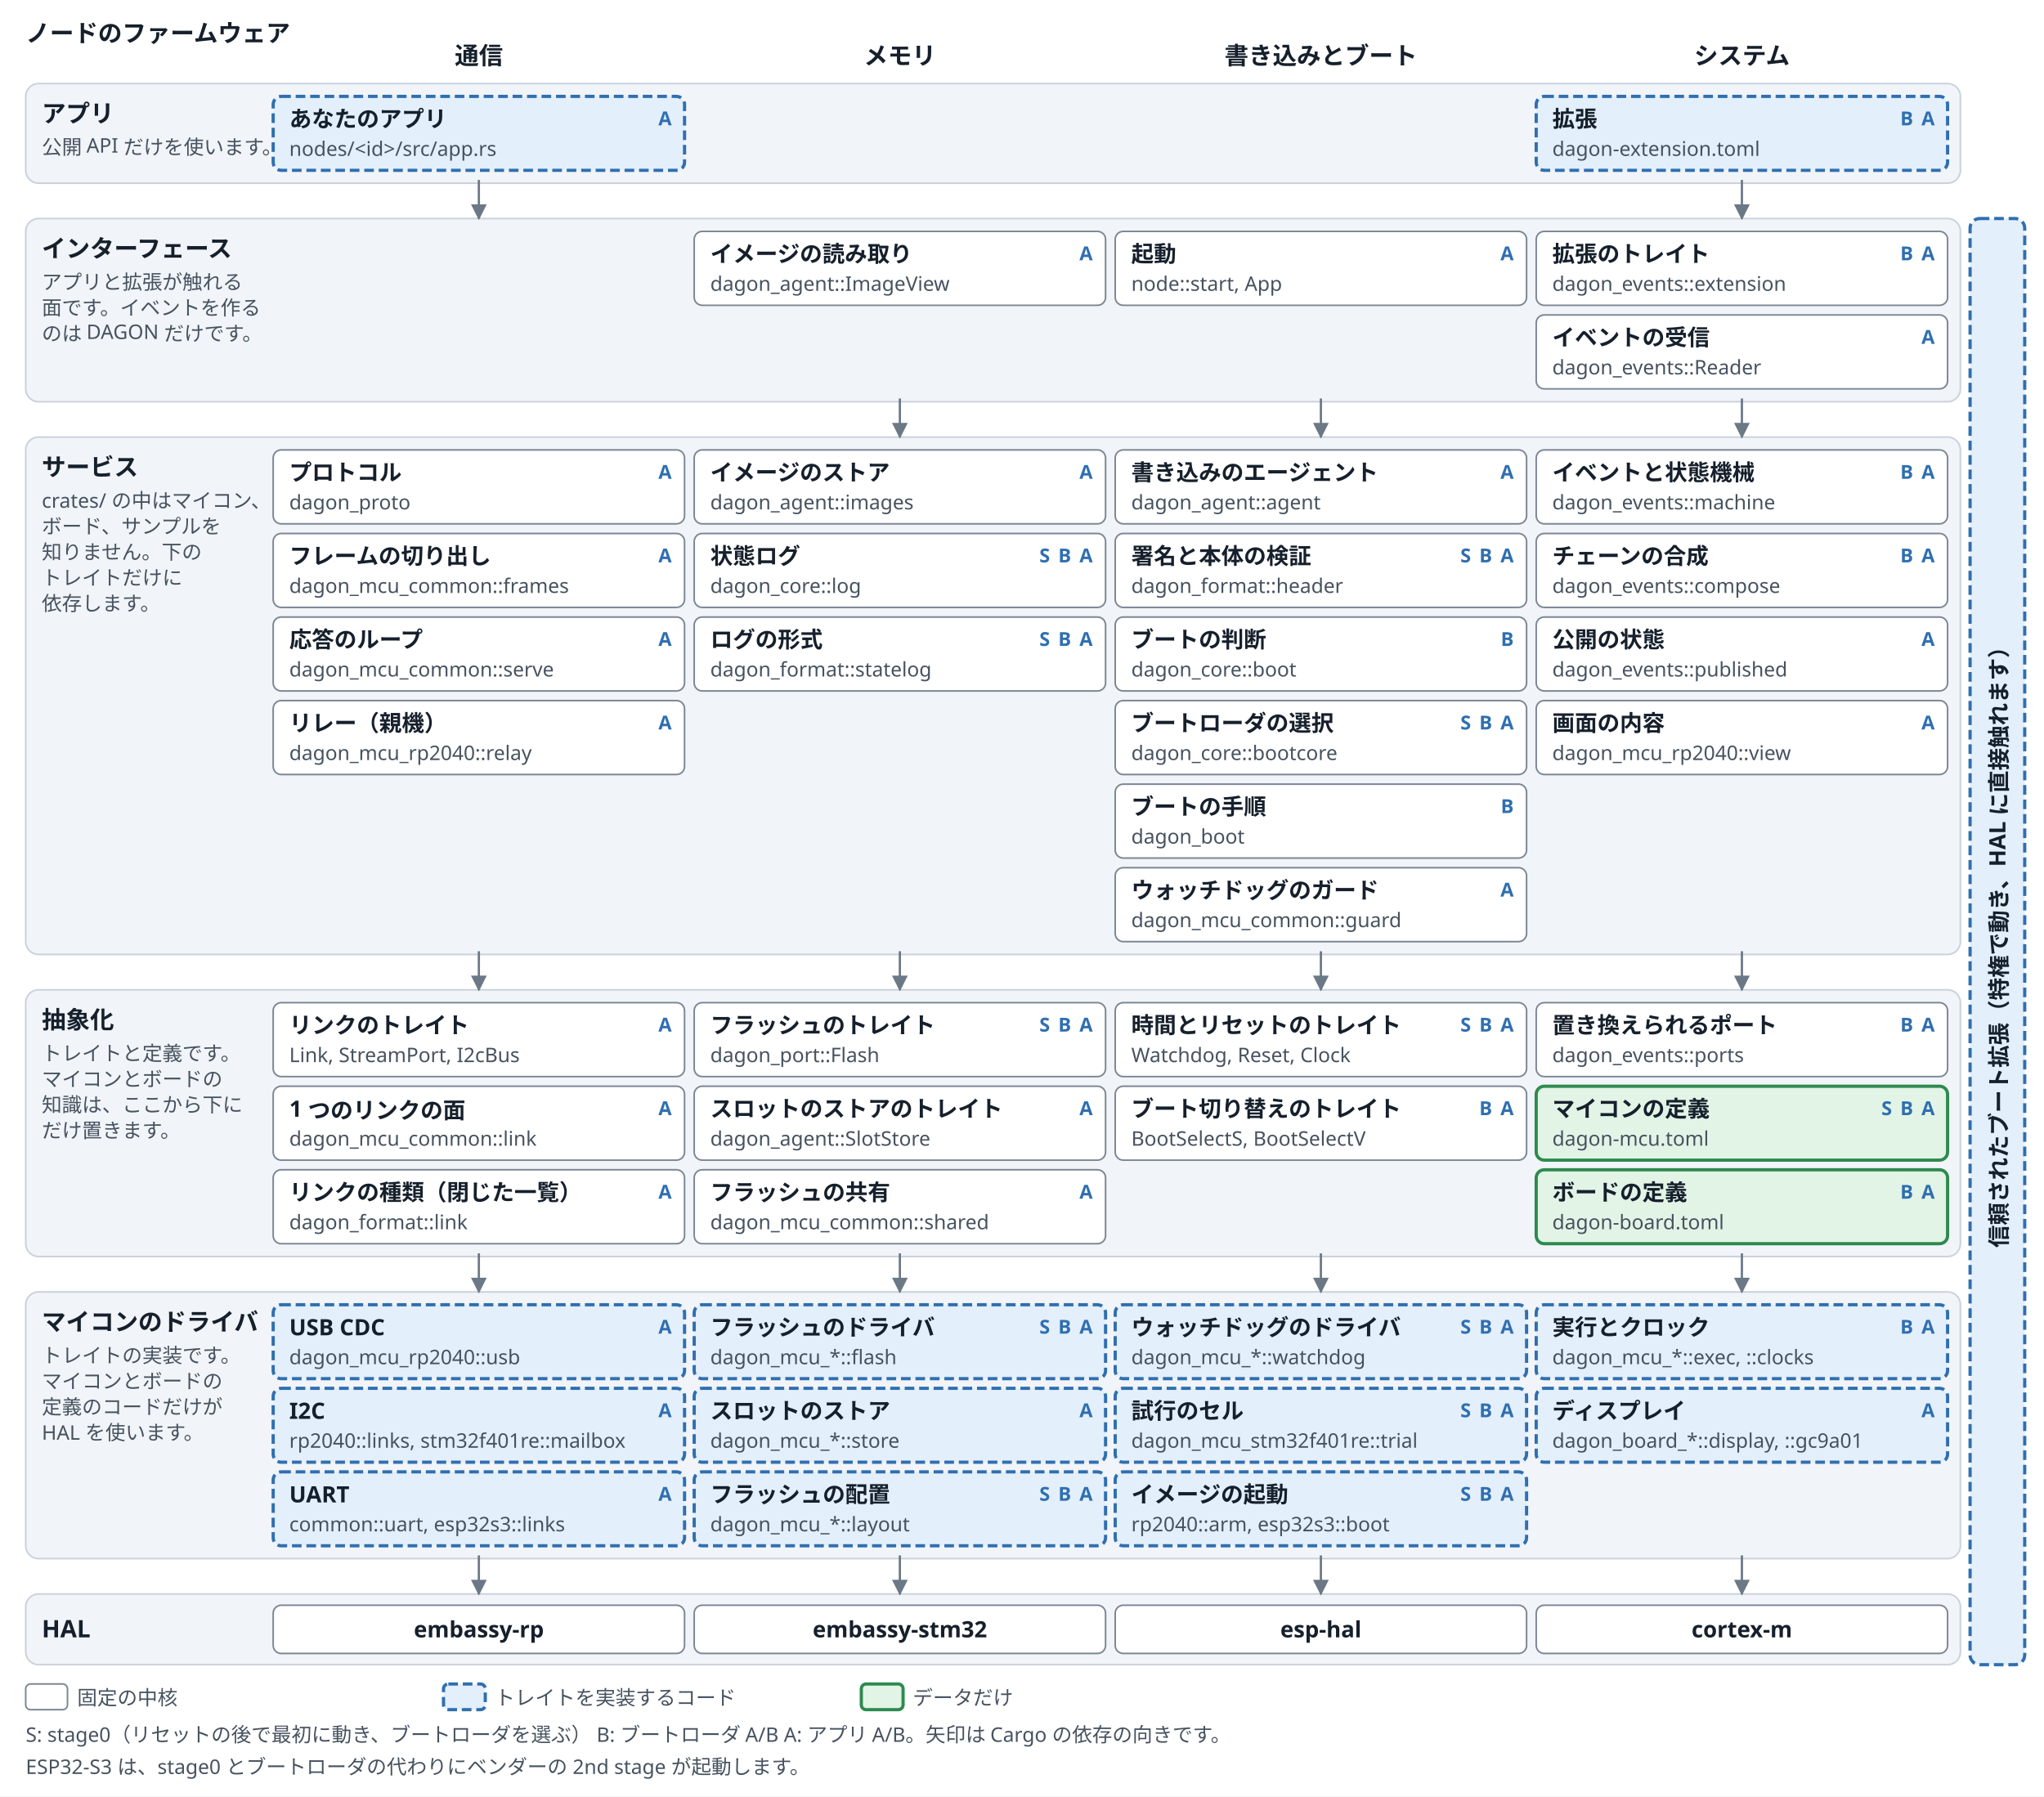
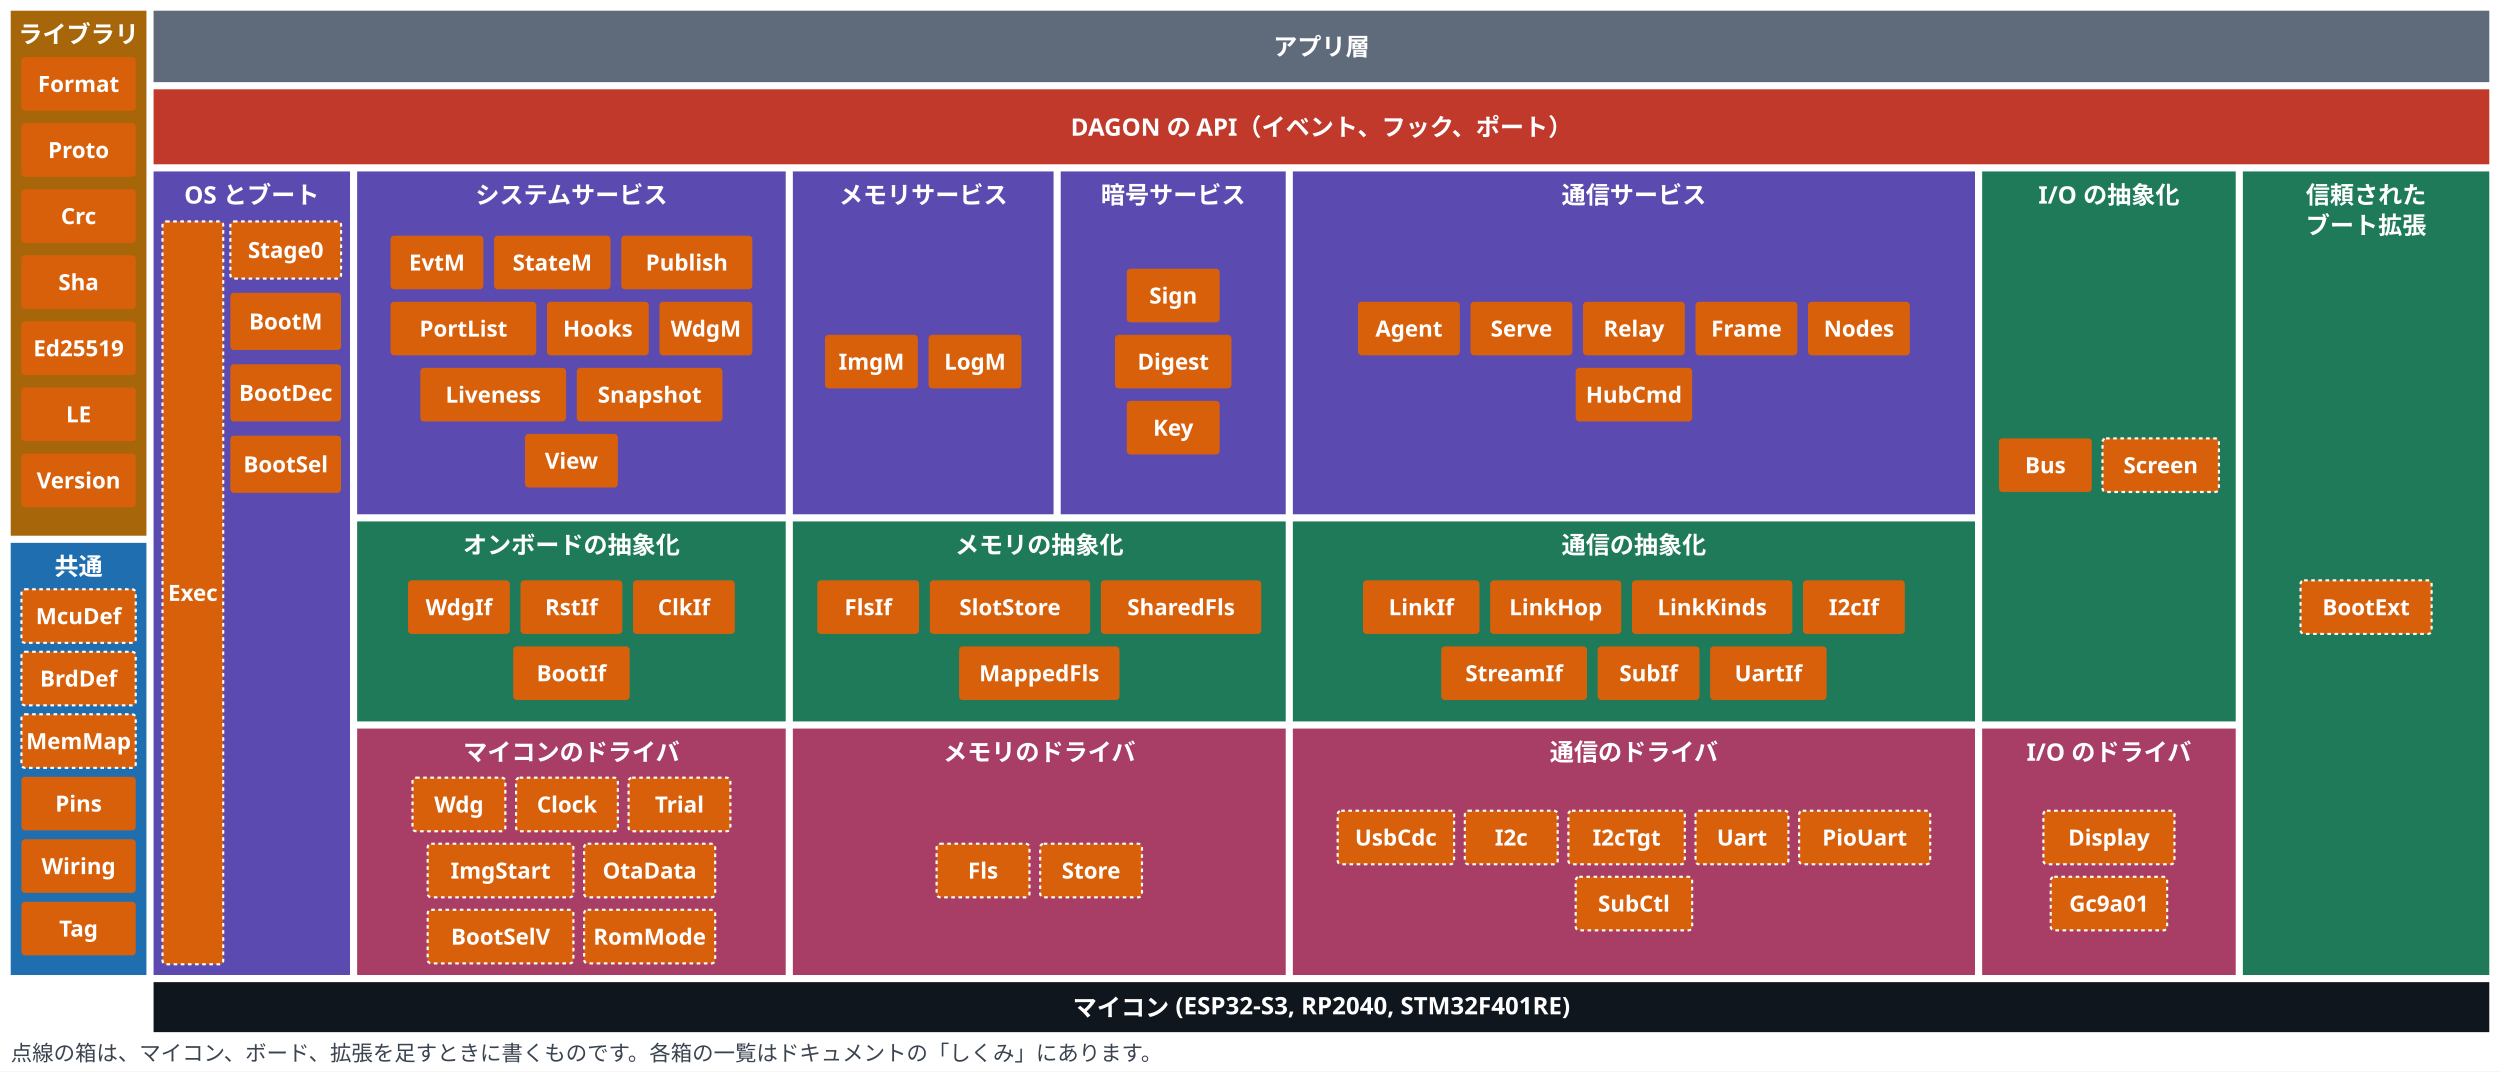
- <svg xmlns="http://www.w3.org/2000/svg" viewBox="0 0 1272 1118" role="img" aria-label="ノードのファームウェア" style="max-width:100%;height:auto">
-   <style>
- .dg-bg{fill:#fff}.dg-band{fill:#f1f4f8;stroke:#c9d1dc}
- .dg-core{fill:#fff;stroke:#7b8794}.dg-trait{fill:#e3effb;stroke:#2f6fb0;stroke-width:2;stroke-dasharray:6 3}.dg-data{fill:#e2f4e6;stroke:#2d8a4e;stroke-width:2}
- .dg-t{fill:#16202c;font:600 14px system-ui,'Segoe UI','Noto Sans JP',sans-serif}
- .dg-s{fill:#46525f;font:12.5px system-ui,'Segoe UI','Noto Sans JP',sans-serif}
- .dg-h{fill:#16202c;font:700 15px system-ui,'Segoe UI','Noto Sans JP',sans-serif}
- .dg-a{stroke:#6b7886;stroke-width:1.4;fill:none;marker-end:url(#dg-arrow)}.dg-d{stroke-dasharray:4 3}.dg-m{fill:#6b7886}
- .dg-g{fill:#2f6fb0;font:700 12px system-ui,'Segoe UI','Noto Sans JP',sans-serif;letter-spacing:1px}
- @media (prefers-color-scheme:dark){.dg-bg{fill:#0f151c}.dg-band{fill:#1a232e;stroke:#37455a}
- .dg-core{fill:#0f151c;stroke:#6d7c8f}.dg-trait{fill:#14283d;stroke:#6db1f2}.dg-data{fill:#12301d;stroke:#5cc985}
- .dg-t,.dg-h{fill:#eef2f7}.dg-s{fill:#b4bfcb}.dg-a{stroke:#8d9bab}.dg-m{fill:#8d9bab}.dg-g{fill:#6db1f2}}
- </style>
-   <defs>
-     <marker id="dg-arrow" viewBox="0 0 10 10" refX="9" refY="5" markerWidth="7" markerHeight="7" orient="auto-start-reverse">
-       <path d="M0 0L10 5L0 10z" class="dg-m" />
-     </marker>
-   </defs>
-   <rect width="1272" height="1118" class="dg-bg" />
-   <text x="16" y="26" class="dg-h" text-anchor="start">ノードのファームウェア</text>
-   <text x="298.0" y="40" class="dg-h" text-anchor="middle">通信</text>
-   <text x="560.0" y="40" class="dg-h" text-anchor="middle">メモリ</text>
-   <text x="822.0" y="40" class="dg-h" text-anchor="middle">書き込みとブート</text>
-   <text x="1084.0" y="40" class="dg-h" text-anchor="middle">システム</text>
-   <rect x="16" y="52" width="1204" height="62" rx="8" class="dg-band" />
-   <text x="26" y="76" class="dg-h" text-anchor="start">アプリ</text>
-   <text x="26" y="96" class="dg-s" text-anchor="start">公開 API だけを使います。</text>
-   <rect x="170" y="60" width="256" height="46" rx="5" class="dg-trait" />
-   <text x="180" y="79" class="dg-t" text-anchor="start">あなたのアプリ</text>
-   <text x="180" y="97" class="dg-s" text-anchor="start">nodes/&lt;id&gt;/src/app.rs</text>
-   <text x="418" y="78" class="dg-g" text-anchor="end">A</text>
-   <rect x="956" y="60" width="256" height="46" rx="5" class="dg-trait" />
-   <text x="966" y="79" class="dg-t" text-anchor="start">拡張</text>
-   <text x="966" y="97" class="dg-s" text-anchor="start">dagon-extension.toml</text>
-   <text x="1204" y="78" class="dg-g" text-anchor="end">B A</text>
-   <rect x="16" y="136" width="1204" height="114" rx="8" class="dg-band" />
-   <text x="26" y="160" class="dg-h" text-anchor="start">インターフェース</text>
-   <text x="26" y="180" class="dg-s" text-anchor="start">アプリと拡張が触れる</text>
-   <text x="26" y="196" class="dg-s" text-anchor="start">面です。イベントを作る</text>
-   <text x="26" y="212" class="dg-s" text-anchor="start">のは DAGON だけです。</text>
-   <rect x="432" y="144" width="256" height="46" rx="5" class="dg-core" />
-   <text x="442" y="163" class="dg-t" text-anchor="start">イメージの読み取り</text>
-   <text x="442" y="181" class="dg-s" text-anchor="start">dagon_agent::ImageView</text>
-   <text x="680" y="162" class="dg-g" text-anchor="end">A</text>
-   <rect x="694" y="144" width="256" height="46" rx="5" class="dg-core" />
-   <text x="704" y="163" class="dg-t" text-anchor="start">起動</text>
-   <text x="704" y="181" class="dg-s" text-anchor="start">node::start, App</text>
-   <text x="942" y="162" class="dg-g" text-anchor="end">A</text>
-   <rect x="956" y="144" width="256" height="46" rx="5" class="dg-core" />
-   <text x="966" y="163" class="dg-t" text-anchor="start">拡張のトレイト</text>
-   <text x="966" y="181" class="dg-s" text-anchor="start">dagon_events::extension</text>
-   <text x="1204" y="162" class="dg-g" text-anchor="end">B A</text>
-   <rect x="956" y="196" width="256" height="46" rx="5" class="dg-core" />
-   <text x="966" y="215" class="dg-t" text-anchor="start">イベントの受信</text>
-   <text x="966" y="233" class="dg-s" text-anchor="start">dagon_events::Reader</text>
-   <text x="1204" y="214" class="dg-g" text-anchor="end">A</text>
-   <rect x="16" y="272" width="1204" height="322" rx="8" class="dg-band" />
-   <text x="26" y="296" class="dg-h" text-anchor="start">サービス</text>
-   <text x="26" y="316" class="dg-s" text-anchor="start">crates/ の中はマイコン、</text>
-   <text x="26" y="332" class="dg-s" text-anchor="start">ボード、サンプルを</text>
-   <text x="26" y="348" class="dg-s" text-anchor="start">知りません。下の</text>
-   <text x="26" y="364" class="dg-s" text-anchor="start">トレイトだけに</text>
-   <text x="26" y="380" class="dg-s" text-anchor="start">依存します。</text>
-   <rect x="170" y="280" width="256" height="46" rx="5" class="dg-core" />
-   <text x="180" y="299" class="dg-t" text-anchor="start">プロトコル</text>
-   <text x="180" y="317" class="dg-s" text-anchor="start">dagon_proto</text>
-   <text x="418" y="298" class="dg-g" text-anchor="end">A</text>
-   <rect x="170" y="332" width="256" height="46" rx="5" class="dg-core" />
-   <text x="180" y="351" class="dg-t" text-anchor="start">フレームの切り出し</text>
-   <text x="180" y="369" class="dg-s" text-anchor="start">dagon_mcu_common::frames</text>
-   <text x="418" y="350" class="dg-g" text-anchor="end">A</text>
-   <rect x="170" y="384" width="256" height="46" rx="5" class="dg-core" />
-   <text x="180" y="403" class="dg-t" text-anchor="start">応答のループ</text>
-   <text x="180" y="421" class="dg-s" text-anchor="start">dagon_mcu_common::serve</text>
-   <text x="418" y="402" class="dg-g" text-anchor="end">A</text>
-   <rect x="170" y="436" width="256" height="46" rx="5" class="dg-core" />
-   <text x="180" y="455" class="dg-t" text-anchor="start">リレー（親機）</text>
-   <text x="180" y="473" class="dg-s" text-anchor="start">dagon_mcu_rp2040::relay</text>
-   <text x="418" y="454" class="dg-g" text-anchor="end">A</text>
-   <rect x="432" y="280" width="256" height="46" rx="5" class="dg-core" />
-   <text x="442" y="299" class="dg-t" text-anchor="start">イメージのストア</text>
-   <text x="442" y="317" class="dg-s" text-anchor="start">dagon_agent::images</text>
-   <text x="680" y="298" class="dg-g" text-anchor="end">A</text>
-   <rect x="432" y="332" width="256" height="46" rx="5" class="dg-core" />
-   <text x="442" y="351" class="dg-t" text-anchor="start">状態ログ</text>
-   <text x="442" y="369" class="dg-s" text-anchor="start">dagon_core::log</text>
-   <text x="680" y="350" class="dg-g" text-anchor="end">S B A</text>
-   <rect x="432" y="384" width="256" height="46" rx="5" class="dg-core" />
-   <text x="442" y="403" class="dg-t" text-anchor="start">ログの形式</text>
-   <text x="442" y="421" class="dg-s" text-anchor="start">dagon_format::statelog</text>
-   <text x="680" y="402" class="dg-g" text-anchor="end">S B A</text>
-   <rect x="694" y="280" width="256" height="46" rx="5" class="dg-core" />
-   <text x="704" y="299" class="dg-t" text-anchor="start">書き込みのエージェント</text>
-   <text x="704" y="317" class="dg-s" text-anchor="start">dagon_agent::agent</text>
-   <text x="942" y="298" class="dg-g" text-anchor="end">A</text>
-   <rect x="694" y="332" width="256" height="46" rx="5" class="dg-core" />
-   <text x="704" y="351" class="dg-t" text-anchor="start">署名と本体の検証</text>
-   <text x="704" y="369" class="dg-s" text-anchor="start">dagon_format::header</text>
-   <text x="942" y="350" class="dg-g" text-anchor="end">S B A</text>
-   <rect x="694" y="384" width="256" height="46" rx="5" class="dg-core" />
-   <text x="704" y="403" class="dg-t" text-anchor="start">ブートの判断</text>
-   <text x="704" y="421" class="dg-s" text-anchor="start">dagon_core::boot</text>
-   <text x="942" y="402" class="dg-g" text-anchor="end">B</text>
-   <rect x="694" y="436" width="256" height="46" rx="5" class="dg-core" />
-   <text x="704" y="455" class="dg-t" text-anchor="start">ブートローダの選択</text>
-   <text x="704" y="473" class="dg-s" text-anchor="start">dagon_core::bootcore</text>
-   <text x="942" y="454" class="dg-g" text-anchor="end">S B A</text>
-   <rect x="694" y="488" width="256" height="46" rx="5" class="dg-core" />
-   <text x="704" y="507" class="dg-t" text-anchor="start">ブートの手順</text>
-   <text x="704" y="525" class="dg-s" text-anchor="start">dagon_boot</text>
-   <text x="942" y="506" class="dg-g" text-anchor="end">B</text>
-   <rect x="694" y="540" width="256" height="46" rx="5" class="dg-core" />
-   <text x="704" y="559" class="dg-t" text-anchor="start">ウォッチドッグのガード</text>
-   <text x="704" y="577" class="dg-s" text-anchor="start">dagon_mcu_common::guard</text>
-   <text x="942" y="558" class="dg-g" text-anchor="end">A</text>
-   <rect x="956" y="280" width="256" height="46" rx="5" class="dg-core" />
-   <text x="966" y="299" class="dg-t" text-anchor="start">イベントと状態機械</text>
-   <text x="966" y="317" class="dg-s" text-anchor="start">dagon_events::machine</text>
-   <text x="1204" y="298" class="dg-g" text-anchor="end">B A</text>
-   <rect x="956" y="332" width="256" height="46" rx="5" class="dg-core" />
-   <text x="966" y="351" class="dg-t" text-anchor="start">チェーンの合成</text>
-   <text x="966" y="369" class="dg-s" text-anchor="start">dagon_events::compose</text>
-   <text x="1204" y="350" class="dg-g" text-anchor="end">B A</text>
-   <rect x="956" y="384" width="256" height="46" rx="5" class="dg-core" />
-   <text x="966" y="403" class="dg-t" text-anchor="start">公開の状態</text>
-   <text x="966" y="421" class="dg-s" text-anchor="start">dagon_events::published</text>
-   <text x="1204" y="402" class="dg-g" text-anchor="end">A</text>
-   <rect x="956" y="436" width="256" height="46" rx="5" class="dg-core" />
-   <text x="966" y="455" class="dg-t" text-anchor="start">画面の内容</text>
-   <text x="966" y="473" class="dg-s" text-anchor="start">dagon_mcu_rp2040::view</text>
-   <text x="1204" y="454" class="dg-g" text-anchor="end">A</text>
-   <rect x="16" y="616" width="1204" height="166" rx="8" class="dg-band" />
-   <text x="26" y="640" class="dg-h" text-anchor="start">抽象化</text>
-   <text x="26" y="660" class="dg-s" text-anchor="start">トレイトと定義です。</text>
-   <text x="26" y="676" class="dg-s" text-anchor="start">マイコンとボードの</text>
-   <text x="26" y="692" class="dg-s" text-anchor="start">知識は、ここから下に</text>
-   <text x="26" y="708" class="dg-s" text-anchor="start">だけ置きます。</text>
-   <rect x="170" y="624" width="256" height="46" rx="5" class="dg-core" />
-   <text x="180" y="643" class="dg-t" text-anchor="start">リンクのトレイト</text>
-   <text x="180" y="661" class="dg-s" text-anchor="start">Link, StreamPort, I2cBus</text>
-   <text x="418" y="642" class="dg-g" text-anchor="end">A</text>
-   <rect x="170" y="676" width="256" height="46" rx="5" class="dg-core" />
-   <text x="180" y="695" class="dg-t" text-anchor="start">1 つのリンクの面</text>
-   <text x="180" y="713" class="dg-s" text-anchor="start">dagon_mcu_common::link</text>
-   <text x="418" y="694" class="dg-g" text-anchor="end">A</text>
-   <rect x="170" y="728" width="256" height="46" rx="5" class="dg-core" />
-   <text x="180" y="747" class="dg-t" text-anchor="start">リンクの種類（閉じた一覧）</text>
-   <text x="180" y="765" class="dg-s" text-anchor="start">dagon_format::link</text>
-   <text x="418" y="746" class="dg-g" text-anchor="end">A</text>
-   <rect x="432" y="624" width="256" height="46" rx="5" class="dg-core" />
-   <text x="442" y="643" class="dg-t" text-anchor="start">フラッシュのトレイト</text>
-   <text x="442" y="661" class="dg-s" text-anchor="start">dagon_port::Flash</text>
-   <text x="680" y="642" class="dg-g" text-anchor="end">S B A</text>
-   <rect x="432" y="676" width="256" height="46" rx="5" class="dg-core" />
-   <text x="442" y="695" class="dg-t" text-anchor="start">スロットのストアのトレイト</text>
-   <text x="442" y="713" class="dg-s" text-anchor="start">dagon_agent::SlotStore</text>
-   <text x="680" y="694" class="dg-g" text-anchor="end">A</text>
-   <rect x="432" y="728" width="256" height="46" rx="5" class="dg-core" />
-   <text x="442" y="747" class="dg-t" text-anchor="start">フラッシュの共有</text>
-   <text x="442" y="765" class="dg-s" text-anchor="start">dagon_mcu_common::shared</text>
-   <text x="680" y="746" class="dg-g" text-anchor="end">A</text>
-   <rect x="694" y="624" width="256" height="46" rx="5" class="dg-core" />
-   <text x="704" y="643" class="dg-t" text-anchor="start">時間とリセットのトレイト</text>
-   <text x="704" y="661" class="dg-s" text-anchor="start">Watchdog, Reset, Clock</text>
-   <text x="942" y="642" class="dg-g" text-anchor="end">S B A</text>
-   <rect x="694" y="676" width="256" height="46" rx="5" class="dg-core" />
-   <text x="704" y="695" class="dg-t" text-anchor="start">ブート切り替えのトレイト</text>
-   <text x="704" y="713" class="dg-s" text-anchor="start">BootSelectS, BootSelectV</text>
-   <text x="942" y="694" class="dg-g" text-anchor="end">B A</text>
-   <rect x="956" y="624" width="256" height="46" rx="5" class="dg-core" />
-   <text x="966" y="643" class="dg-t" text-anchor="start">置き換えられるポート</text>
-   <text x="966" y="661" class="dg-s" text-anchor="start">dagon_events::ports</text>
-   <text x="1204" y="642" class="dg-g" text-anchor="end">B A</text>
-   <rect x="956" y="676" width="256" height="46" rx="5" class="dg-data" />
-   <text x="966" y="695" class="dg-t" text-anchor="start">マイコンの定義</text>
-   <text x="966" y="713" class="dg-s" text-anchor="start">dagon-mcu.toml</text>
-   <text x="1204" y="694" class="dg-g" text-anchor="end">S B A</text>
-   <rect x="956" y="728" width="256" height="46" rx="5" class="dg-data" />
-   <text x="966" y="747" class="dg-t" text-anchor="start">ボードの定義</text>
-   <text x="966" y="765" class="dg-s" text-anchor="start">dagon-board.toml</text>
-   <text x="1204" y="746" class="dg-g" text-anchor="end">B A</text>
-   <rect x="16" y="804" width="1204" height="166" rx="8" class="dg-band" />
-   <text x="26" y="828" class="dg-h" text-anchor="start">マイコンのドライバ</text>
-   <text x="26" y="848" class="dg-s" text-anchor="start">トレイトの実装です。</text>
-   <text x="26" y="864" class="dg-s" text-anchor="start">マイコンとボードの</text>
-   <text x="26" y="880" class="dg-s" text-anchor="start">定義のコードだけが</text>
-   <text x="26" y="896" class="dg-s" text-anchor="start">HAL を使います。</text>
-   <rect x="170" y="812" width="256" height="46" rx="5" class="dg-trait" />
-   <text x="180" y="831" class="dg-t" text-anchor="start">USB CDC</text>
-   <text x="180" y="849" class="dg-s" text-anchor="start">dagon_mcu_rp2040::usb</text>
-   <text x="418" y="830" class="dg-g" text-anchor="end">A</text>
-   <rect x="170" y="864" width="256" height="46" rx="5" class="dg-trait" />
-   <text x="180" y="883" class="dg-t" text-anchor="start">I2C</text>
-   <text x="180" y="901" class="dg-s" text-anchor="start">rp2040::links, stm32f401re::mailbox</text>
-   <text x="418" y="882" class="dg-g" text-anchor="end">A</text>
-   <rect x="170" y="916" width="256" height="46" rx="5" class="dg-trait" />
-   <text x="180" y="935" class="dg-t" text-anchor="start">UART</text>
-   <text x="180" y="953" class="dg-s" text-anchor="start">common::uart, esp32s3::links</text>
-   <text x="418" y="934" class="dg-g" text-anchor="end">A</text>
-   <rect x="432" y="812" width="256" height="46" rx="5" class="dg-trait" />
-   <text x="442" y="831" class="dg-t" text-anchor="start">フラッシュのドライバ</text>
-   <text x="442" y="849" class="dg-s" text-anchor="start">dagon_mcu_*::flash</text>
-   <text x="680" y="830" class="dg-g" text-anchor="end">S B A</text>
-   <rect x="432" y="864" width="256" height="46" rx="5" class="dg-trait" />
-   <text x="442" y="883" class="dg-t" text-anchor="start">スロットのストア</text>
-   <text x="442" y="901" class="dg-s" text-anchor="start">dagon_mcu_*::store</text>
-   <text x="680" y="882" class="dg-g" text-anchor="end">A</text>
-   <rect x="432" y="916" width="256" height="46" rx="5" class="dg-trait" />
-   <text x="442" y="935" class="dg-t" text-anchor="start">フラッシュの配置</text>
-   <text x="442" y="953" class="dg-s" text-anchor="start">dagon_mcu_*::layout</text>
-   <text x="680" y="934" class="dg-g" text-anchor="end">S B A</text>
-   <rect x="694" y="812" width="256" height="46" rx="5" class="dg-trait" />
-   <text x="704" y="831" class="dg-t" text-anchor="start">ウォッチドッグのドライバ</text>
-   <text x="704" y="849" class="dg-s" text-anchor="start">dagon_mcu_*::watchdog</text>
-   <text x="942" y="830" class="dg-g" text-anchor="end">S B A</text>
-   <rect x="694" y="864" width="256" height="46" rx="5" class="dg-trait" />
-   <text x="704" y="883" class="dg-t" text-anchor="start">試行のセル</text>
-   <text x="704" y="901" class="dg-s" text-anchor="start">dagon_mcu_stm32f401re::trial</text>
-   <text x="942" y="882" class="dg-g" text-anchor="end">S B A</text>
-   <rect x="694" y="916" width="256" height="46" rx="5" class="dg-trait" />
-   <text x="704" y="935" class="dg-t" text-anchor="start">イメージの起動</text>
-   <text x="704" y="953" class="dg-s" text-anchor="start">rp2040::arm, esp32s3::boot</text>
-   <text x="942" y="934" class="dg-g" text-anchor="end">S B A</text>
-   <rect x="956" y="812" width="256" height="46" rx="5" class="dg-trait" />
-   <text x="966" y="831" class="dg-t" text-anchor="start">実行とクロック</text>
-   <text x="966" y="849" class="dg-s" text-anchor="start">dagon_mcu_*::exec, ::clocks</text>
-   <text x="1204" y="830" class="dg-g" text-anchor="end">B A</text>
-   <rect x="956" y="864" width="256" height="46" rx="5" class="dg-trait" />
-   <text x="966" y="883" class="dg-t" text-anchor="start">ディスプレイ</text>
-   <text x="966" y="901" class="dg-s" text-anchor="start">dagon_board_*::display, ::gc9a01</text>
-   <text x="1204" y="882" class="dg-g" text-anchor="end">A</text>
-   <rect x="16" y="992" width="1204" height="44" rx="8" class="dg-band" />
-   <text x="26" y="1019" class="dg-h" text-anchor="start">HAL</text>
-   <rect x="170" y="999" width="256" height="30" rx="5" class="dg-core" />
-   <text x="298.0" y="1019" class="dg-t" text-anchor="middle">embassy-rp</text>
-   <rect x="432" y="999" width="256" height="30" rx="5" class="dg-core" />
-   <text x="560.0" y="1019" class="dg-t" text-anchor="middle">embassy-stm32</text>
-   <rect x="694" y="999" width="256" height="30" rx="5" class="dg-core" />
-   <text x="822.0" y="1019" class="dg-t" text-anchor="middle">esp-hal</text>
-   <rect x="956" y="999" width="256" height="30" rx="5" class="dg-core" />
-   <text x="1084.0" y="1019" class="dg-t" text-anchor="middle">cortex-m</text>
-   <path d="M298.0 112L298.0 136" class="dg-a" />
-   <path d="M1084.0 112L1084.0 136" class="dg-a" />
-   <path d="M560.0 248L560.0 272" class="dg-a" />
-   <path d="M822.0 248L822.0 272" class="dg-a" />
-   <path d="M1084.0 248L1084.0 272" class="dg-a" />
-   <path d="M298.0 592L298.0 616" class="dg-a" />
-   <path d="M560.0 592L560.0 616" class="dg-a" />
-   <path d="M822.0 592L822.0 616" class="dg-a" />
-   <path d="M1084.0 592L1084.0 616" class="dg-a" />
-   <path d="M298.0 780L298.0 804" class="dg-a" />
-   <path d="M560.0 780L560.0 804" class="dg-a" />
-   <path d="M822.0 780L822.0 804" class="dg-a" />
-   <path d="M1084.0 780L1084.0 804" class="dg-a" />
-   <path d="M298.0 968L298.0 992" class="dg-a" />
-   <path d="M560.0 968L560.0 992" class="dg-a" />
-   <path d="M822.0 968L822.0 992" class="dg-a" />
-   <path d="M1084.0 968L1084.0 992" class="dg-a" />
-   <rect x="1226" y="136" width="34" height="900" rx="6" class="dg-trait" />
-   <text transform="translate(1249 586.0) rotate(-90)" class="dg-t" text-anchor="middle">信頼されたブート拡張（特権で動き、HAL に直接触れます）</text>
-   <rect x="16" y="1048" width="26" height="16" rx="3" class="dg-core" />
-   <text x="48" y="1061" class="dg-s" text-anchor="start">固定の中核</text>
-   <rect x="276" y="1048" width="26" height="16" rx="3" class="dg-trait" />
-   <text x="308" y="1061" class="dg-s" text-anchor="start">トレイトを実装するコード</text>
-   <rect x="536" y="1048" width="26" height="16" rx="3" class="dg-data" />
-   <text x="568" y="1061" class="dg-s" text-anchor="start">データだけ</text>
-   <text x="16" y="1084" class="dg-s" text-anchor="start">S: stage0（リセットの後で最初に動き、ブートローダを選ぶ）  B: ブートローダ A/B  A: アプリ A/B。矢印は Cargo の依存の向きです。</text>
-   <text x="16" y="1104" class="dg-s" text-anchor="start">ESP32-S3 は、stage0 とブートローダの代わりにベンダーの 2nd stage が起動します。</text>
+ <svg xmlns="http://www.w3.org/2000/svg" viewBox="0 0 1400 600" role="img" aria-label="アプリ層" style="max-width:100%;height:auto">
+   <style>.a-b{font:600 12.5px 'Segoe UI',system-ui,'Noto Sans JP',sans-serif;fill:#ffffff}.a-t{font:700 13.5px 'Segoe UI',system-ui,'Noto Sans JP',sans-serif;fill:#ffffff}.a-l{font:12px 'Segoe UI',system-ui,'Noto Sans JP',sans-serif;fill:#3a4450}</style>
+   <rect x="0" y="0" width="1400" height="600" fill="#ffffff" />
+   <rect x="6" y="6" width="76" height="294" fill="#a8660a" />
+   <text x="44.0" y="24" class="a-t" text-anchor="middle">ライブラリ</text>
+   <rect x="12" y="32" width="64" height="30" rx="2" fill="#d9600b" />
+   <text x="44.0" y="51.5" class="a-b" text-anchor="middle">Format</text>
+   <rect x="12" y="69" width="64" height="30" rx="2" fill="#d9600b" />
+   <text x="44.0" y="88.5" class="a-b" text-anchor="middle">Proto</text>
+   <rect x="12" y="106" width="64" height="30" rx="2" fill="#d9600b" />
+   <text x="44.0" y="125.5" class="a-b" text-anchor="middle">Crc</text>
+   <rect x="12" y="143" width="64" height="30" rx="2" fill="#d9600b" />
+   <text x="44.0" y="162.5" class="a-b" text-anchor="middle">Sha</text>
+   <rect x="12" y="180" width="64" height="30" rx="2" fill="#d9600b" />
+   <text x="44.0" y="199.5" class="a-b" text-anchor="middle">Ed25519</text>
+   <rect x="12" y="217" width="64" height="30" rx="2" fill="#d9600b" />
+   <text x="44.0" y="236.5" class="a-b" text-anchor="middle">LE</text>
+   <rect x="12" y="254" width="64" height="30" rx="2" fill="#d9600b" />
+   <text x="44.0" y="273.5" class="a-b" text-anchor="middle">Version</text>
+   <rect x="6" y="304" width="76" height="242" fill="#1f6fb0" />
+   <text x="44.0" y="322" class="a-t" text-anchor="middle">共通</text>
+   <rect x="12" y="330" width="64" height="30" rx="2" fill="#d9600b" stroke="#ffffff" stroke-width="1.2" stroke-dasharray="2 2" />
+   <text x="44.0" y="349.5" class="a-b" text-anchor="middle">McuDef</text>
+   <rect x="12" y="365" width="64" height="30" rx="2" fill="#d9600b" stroke="#ffffff" stroke-width="1.2" stroke-dasharray="2 2" />
+   <text x="44.0" y="384.5" class="a-b" text-anchor="middle">BrdDef</text>
+   <rect x="12" y="400" width="64" height="30" rx="2" fill="#d9600b" stroke="#ffffff" stroke-width="1.2" stroke-dasharray="2 2" />
+   <text x="44.0" y="419.5" class="a-b" text-anchor="middle">MemMap</text>
+   <rect x="12" y="435" width="64" height="30" rx="2" fill="#d9600b" />
+   <text x="44.0" y="454.5" class="a-b" text-anchor="middle">Pins</text>
+   <rect x="12" y="470" width="64" height="30" rx="2" fill="#d9600b" />
+   <text x="44.0" y="489.5" class="a-b" text-anchor="middle">Wiring</text>
+   <rect x="12" y="505" width="64" height="30" rx="2" fill="#d9600b" />
+   <text x="44.0" y="524.5" class="a-b" text-anchor="middle">Tag</text>
+   <rect x="86" y="6" width="1308" height="40" fill="#5f6b7a" />
+   <text x="740.0" y="31" class="a-t" text-anchor="middle">アプリ層</text>
+   <rect x="86" y="50" width="1308" height="42" fill="#c0392b" />
+   <text x="740.0" y="76" class="a-t" text-anchor="middle">DAGON の API（イベント、フック、ポート）</text>
+   <rect x="86" y="96" width="110" height="450" fill="#5b4bb0" />
+   <text x="141.0" y="114" class="a-t" text-anchor="middle">OS とブート</text>
+   <rect x="91" y="124" width="34" height="416" rx="2" fill="#d9600b" stroke="#ffffff" stroke-width="1.2" stroke-dasharray="2 2" />
+   <text x="108.0" y="336.5" class="a-b" text-anchor="middle">Exec</text>
+   <rect x="129" y="124" width="62" height="32" rx="2" fill="#d9600b" stroke="#ffffff" stroke-width="1.2" stroke-dasharray="2 2" />
+   <text x="160.0" y="144.5" class="a-b" text-anchor="middle">Stage0</text>
+   <rect x="129" y="164" width="62" height="32" rx="2" fill="#d9600b" />
+   <text x="160.0" y="184.5" class="a-b" text-anchor="middle">BootM</text>
+   <rect x="129" y="204" width="62" height="32" rx="2" fill="#d9600b" />
+   <text x="160.0" y="224.5" class="a-b" text-anchor="middle">BootDec</text>
+   <rect x="129" y="244" width="62" height="32" rx="2" fill="#d9600b" />
+   <text x="160.0" y="264.5" class="a-b" text-anchor="middle">BootSel</text>
+   <rect x="200" y="96" width="240" height="192" fill="#5b4bb0" />
+   <text x="320.0" y="114" class="a-t" text-anchor="middle">システムサービス</text>
+   <rect x="218.7" y="132.0" width="52" height="30" rx="2" fill="#d9600b" />
+   <text x="244.7" y="151.5" class="a-b" text-anchor="middle">EvtM</text>
+   <rect x="276.7" y="132.0" width="65.2" height="30" rx="2" fill="#d9600b" />
+   <text x="309.3" y="151.5" class="a-b" text-anchor="middle">StateM</text>
+   <rect x="347.9" y="132.0" width="73.4" height="30" rx="2" fill="#d9600b" />
+   <text x="384.6" y="151.5" class="a-b" text-anchor="middle">Publish</text>
+   <rect x="218.7" y="169.0" width="81.6" height="30" rx="2" fill="#d9600b" />
+   <text x="259.5" y="188.5" class="a-b" text-anchor="middle">PortList</text>
+   <rect x="306.3" y="169.0" width="57.0" height="30" rx="2" fill="#d9600b" />
+   <text x="334.8" y="188.5" class="a-b" text-anchor="middle">Hooks</text>
+   <rect x="369.3" y="169.0" width="52" height="30" rx="2" fill="#d9600b" />
+   <text x="395.3" y="188.5" class="a-b" text-anchor="middle">WdgM</text>
+   <rect x="235.4" y="206.0" width="81.6" height="30" rx="2" fill="#d9600b" />
+   <text x="276.2" y="225.5" class="a-b" text-anchor="middle">Liveness</text>
+   <rect x="323.0" y="206.0" width="81.6" height="30" rx="2" fill="#d9600b" />
+   <text x="363.8" y="225.5" class="a-b" text-anchor="middle">Snapshot</text>
+   <rect x="294.0" y="243.0" width="52" height="30" rx="2" fill="#d9600b" />
+   <text x="320.0" y="262.5" class="a-b" text-anchor="middle">View</text>
+   <rect x="444" y="96" width="146" height="192" fill="#5b4bb0" />
+   <text x="517.0" y="114" class="a-t" text-anchor="middle">メモリサービス</text>
+   <rect x="462.0" y="187.5" width="52" height="30" rx="2" fill="#d9600b" />
+   <text x="488.0" y="207.0" class="a-b" text-anchor="middle">ImgM</text>
+   <rect x="520.0" y="187.5" width="52" height="30" rx="2" fill="#d9600b" />
+   <text x="546.0" y="207.0" class="a-b" text-anchor="middle">LogM</text>
+   <rect x="594" y="96" width="126" height="192" fill="#5b4bb0" />
+   <text x="657.0" y="114" class="a-t" text-anchor="middle">暗号サービス</text>
+   <rect x="631.0" y="150.5" width="52" height="30" rx="2" fill="#d9600b" />
+   <text x="657.0" y="170.0" class="a-b" text-anchor="middle">Sign</text>
+   <rect x="624.4" y="187.5" width="65.2" height="30" rx="2" fill="#d9600b" />
+   <text x="657.0" y="207.0" class="a-b" text-anchor="middle">Digest</text>
+   <rect x="631.0" y="224.5" width="52" height="30" rx="2" fill="#d9600b" />
+   <text x="657.0" y="244.0" class="a-b" text-anchor="middle">Key</text>
+   <rect x="724" y="96" width="382" height="192" fill="#5b4bb0" />
+   <text x="915.0" y="114" class="a-t" text-anchor="middle">通信サービス</text>
+   <rect x="760.5" y="169.0" width="57.0" height="30" rx="2" fill="#d9600b" />
+   <text x="789.0" y="188.5" class="a-b" text-anchor="middle">Agent</text>
+   <rect x="823.5" y="169.0" width="57.0" height="30" rx="2" fill="#d9600b" />
+   <text x="852.0" y="188.5" class="a-b" text-anchor="middle">Serve</text>
+   <rect x="886.5" y="169.0" width="57.0" height="30" rx="2" fill="#d9600b" />
+   <text x="915.0" y="188.5" class="a-b" text-anchor="middle">Relay</text>
+   <rect x="949.5" y="169.0" width="57.0" height="30" rx="2" fill="#d9600b" />
+   <text x="978.0" y="188.5" class="a-b" text-anchor="middle">Frame</text>
+   <rect x="1012.5" y="169.0" width="57.0" height="30" rx="2" fill="#d9600b" />
+   <text x="1041.0" y="188.5" class="a-b" text-anchor="middle">Nodes</text>
+   <rect x="882.4" y="206.0" width="65.2" height="30" rx="2" fill="#d9600b" />
+   <text x="915.0" y="225.5" class="a-b" text-anchor="middle">HubCmd</text>
+   <rect x="200" y="292" width="240" height="112" fill="#1f7a5a" />
+   <text x="320.0" y="310" class="a-t" text-anchor="middle">オンボードの抽象化</text>
+   <rect x="228.5" y="325.0" width="57.0" height="30" rx="2" fill="#d9600b" />
+   <text x="257.0" y="344.5" class="a-b" text-anchor="middle">WdgIf</text>
+   <rect x="291.5" y="325.0" width="57.0" height="30" rx="2" fill="#d9600b" />
+   <text x="320.0" y="344.5" class="a-b" text-anchor="middle">RstIf</text>
+   <rect x="354.5" y="325.0" width="57.0" height="30" rx="2" fill="#d9600b" />
+   <text x="383.0" y="344.5" class="a-b" text-anchor="middle">ClkIf</text>
+   <rect x="287.4" y="362.0" width="65.2" height="30" rx="2" fill="#d9600b" />
+   <text x="320.0" y="381.5" class="a-b" text-anchor="middle">BootIf</text>
+   <rect x="444" y="292" width="276" height="112" fill="#1f7a5a" />
+   <text x="582.0" y="310" class="a-t" text-anchor="middle">メモリの抽象化</text>
+   <rect x="457.7" y="325.0" width="57.0" height="30" rx="2" fill="#d9600b" />
+   <text x="486.2" y="344.5" class="a-b" text-anchor="middle">FlsIf</text>
+   <rect x="520.7" y="325.0" width="89.8" height="30" rx="2" fill="#d9600b" />
+   <text x="565.6" y="344.5" class="a-b" text-anchor="middle">SlotStore</text>
+   <rect x="616.5" y="325.0" width="89.8" height="30" rx="2" fill="#d9600b" />
+   <text x="661.4" y="344.5" class="a-b" text-anchor="middle">SharedFls</text>
+   <rect x="537.1" y="362.0" width="89.8" height="30" rx="2" fill="#d9600b" />
+   <text x="582.0" y="381.5" class="a-b" text-anchor="middle">MappedFls</text>
+   <rect x="724" y="292" width="382" height="112" fill="#1f7a5a" />
+   <text x="915.0" y="310" class="a-t" text-anchor="middle">通信の抽象化</text>
+   <rect x="763.3" y="325.0" width="65.2" height="30" rx="2" fill="#d9600b" />
+   <text x="795.9" y="344.5" class="a-b" text-anchor="middle">LinkIf</text>
+   <rect x="834.5" y="325.0" width="73.4" height="30" rx="2" fill="#d9600b" />
+   <text x="871.2" y="344.5" class="a-b" text-anchor="middle">LinkHop</text>
+   <rect x="913.9" y="325.0" width="89.8" height="30" rx="2" fill="#d9600b" />
+   <text x="958.8" y="344.5" class="a-b" text-anchor="middle">LinkKinds</text>
+   <rect x="1009.7" y="325.0" width="57.0" height="30" rx="2" fill="#d9600b" />
+   <text x="1038.2" y="344.5" class="a-b" text-anchor="middle">I2cIf</text>
+   <rect x="807.1" y="362.0" width="81.6" height="30" rx="2" fill="#d9600b" />
+   <text x="847.9" y="381.5" class="a-b" text-anchor="middle">StreamIf</text>
+   <rect x="894.7" y="362.0" width="57.0" height="30" rx="2" fill="#d9600b" />
+   <text x="923.2" y="381.5" class="a-b" text-anchor="middle">SubIf</text>
+   <rect x="957.7" y="362.0" width="65.2" height="30" rx="2" fill="#d9600b" />
+   <text x="990.3" y="381.5" class="a-b" text-anchor="middle">UartIf</text>
+   <rect x="1110" y="96" width="142" height="308" fill="#1f7a5a" />
+   <text x="1181.0" y="114" class="a-t" text-anchor="middle">I/O の抽象化</text>
+   <rect x="1119.4" y="245.5" width="52" height="30" rx="2" fill="#d9600b" />
+   <text x="1145.4" y="265.0" class="a-b" text-anchor="middle">Bus</text>
+   <rect x="1177.4" y="245.5" width="65.2" height="30" rx="2" fill="#d9600b" stroke="#ffffff" stroke-width="1.2" stroke-dasharray="2 2" />
+   <text x="1210.0" y="265.0" class="a-b" text-anchor="middle">Screen</text>
+   <rect x="200" y="408" width="240" height="138" fill="#a83e66" />
+   <text x="320.0" y="426" class="a-t" text-anchor="middle">マイコンのドライバ</text>
+   <rect x="231.0" y="435.5" width="52" height="30" rx="2" fill="#d9600b" stroke="#ffffff" stroke-width="1.2" stroke-dasharray="2 2" />
+   <text x="257.0" y="455.0" class="a-b" text-anchor="middle">Wdg</text>
+   <rect x="289.0" y="435.5" width="57.0" height="30" rx="2" fill="#d9600b" stroke="#ffffff" stroke-width="1.2" stroke-dasharray="2 2" />
+   <text x="317.5" y="455.0" class="a-b" text-anchor="middle">Clock</text>
+   <rect x="352.0" y="435.5" width="57.0" height="30" rx="2" fill="#d9600b" stroke="#ffffff" stroke-width="1.2" stroke-dasharray="2 2" />
+   <text x="380.5" y="455.0" class="a-b" text-anchor="middle">Trial</text>
+   <rect x="239.5" y="472.5" width="81.6" height="30" rx="2" fill="#d9600b" stroke="#ffffff" stroke-width="1.2" stroke-dasharray="2 2" />
+   <text x="280.3" y="492.0" class="a-b" text-anchor="middle">ImgStart</text>
+   <rect x="327.1" y="472.5" width="73.4" height="30" rx="2" fill="#d9600b" stroke="#ffffff" stroke-width="1.2" stroke-dasharray="2 2" />
+   <text x="363.8" y="492.0" class="a-b" text-anchor="middle">OtaData</text>
+   <rect x="239.5" y="509.5" width="81.6" height="30" rx="2" fill="#d9600b" stroke="#ffffff" stroke-width="1.2" stroke-dasharray="2 2" />
+   <text x="280.3" y="529.0" class="a-b" text-anchor="middle">BootSelV</text>
+   <rect x="327.1" y="509.5" width="73.4" height="30" rx="2" fill="#d9600b" stroke="#ffffff" stroke-width="1.2" stroke-dasharray="2 2" />
+   <text x="363.8" y="529.0" class="a-b" text-anchor="middle">RomMode</text>
+   <rect x="444" y="408" width="276" height="138" fill="#a83e66" />
+   <text x="582.0" y="426" class="a-t" text-anchor="middle">メモリのドライバ</text>
+   <rect x="524.5" y="472.5" width="52" height="30" rx="2" fill="#d9600b" stroke="#ffffff" stroke-width="1.2" stroke-dasharray="2 2" />
+   <text x="550.5" y="492.0" class="a-b" text-anchor="middle">Fls</text>
+   <rect x="582.5" y="472.5" width="57.0" height="30" rx="2" fill="#d9600b" stroke="#ffffff" stroke-width="1.2" stroke-dasharray="2 2" />
+   <text x="611.0" y="492.0" class="a-b" text-anchor="middle">Store</text>
+   <rect x="724" y="408" width="382" height="138" fill="#a83e66" />
+   <text x="915.0" y="426" class="a-t" text-anchor="middle">通信のドライバ</text>
+   <rect x="749.1" y="454.0" width="65.2" height="30" rx="2" fill="#d9600b" stroke="#ffffff" stroke-width="1.2" stroke-dasharray="2 2" />
+   <text x="781.7" y="473.5" class="a-b" text-anchor="middle">UsbCdc</text>
+   <rect x="820.3" y="454.0" width="52" height="30" rx="2" fill="#d9600b" stroke="#ffffff" stroke-width="1.2" stroke-dasharray="2 2" />
+   <text x="846.3" y="473.5" class="a-b" text-anchor="middle">I2c</text>
+   <rect x="878.3" y="454.0" width="65.2" height="30" rx="2" fill="#d9600b" stroke="#ffffff" stroke-width="1.2" stroke-dasharray="2 2" />
+   <text x="910.9" y="473.5" class="a-b" text-anchor="middle">I2cTgt</text>
+   <rect x="949.5" y="454.0" width="52" height="30" rx="2" fill="#d9600b" stroke="#ffffff" stroke-width="1.2" stroke-dasharray="2 2" />
+   <text x="975.5" y="473.5" class="a-b" text-anchor="middle">Uart</text>
+   <rect x="1007.5" y="454.0" width="73.4" height="30" rx="2" fill="#d9600b" stroke="#ffffff" stroke-width="1.2" stroke-dasharray="2 2" />
+   <text x="1044.2" y="473.5" class="a-b" text-anchor="middle">PioUart</text>
+   <rect x="882.4" y="491.0" width="65.2" height="30" rx="2" fill="#d9600b" stroke="#ffffff" stroke-width="1.2" stroke-dasharray="2 2" />
+   <text x="915.0" y="510.5" class="a-b" text-anchor="middle">SubCtl</text>
+   <rect x="1110" y="408" width="142" height="138" fill="#a83e66" />
+   <text x="1181.0" y="426" class="a-t" text-anchor="middle">I/O のドライバ</text>
+   <rect x="1144.3" y="454.0" width="73.4" height="30" rx="2" fill="#d9600b" stroke="#ffffff" stroke-width="1.2" stroke-dasharray="2 2" />
+   <text x="1181.0" y="473.5" class="a-b" text-anchor="middle">Display</text>
+   <rect x="1148.4" y="491.0" width="65.2" height="30" rx="2" fill="#d9600b" stroke="#ffffff" stroke-width="1.2" stroke-dasharray="2 2" />
+   <text x="1181.0" y="510.5" class="a-b" text-anchor="middle">Gc9a01</text>
+   <rect x="1256" y="96" width="138" height="450" fill="#1f7a5a" />
+   <text x="1325.0" y="114" class="a-t" text-anchor="middle">信頼された</text>
+   <text x="1325.0" y="131" class="a-t" text-anchor="middle">ブート拡張</text>
+   <rect x="1288.3" y="325.0" width="73.4" height="30" rx="2" fill="#d9600b" stroke="#ffffff" stroke-width="1.2" stroke-dasharray="2 2" />
+   <text x="1325.0" y="344.5" class="a-b" text-anchor="middle">BootExt</text>
+   <rect x="86" y="550" width="1308" height="28" fill="#10161d" />
+   <text x="740.0" y="569" class="a-t" text-anchor="middle">マイコン (ESP32-S3, RP2040, STM32F401RE)</text>
+   <text x="6" y="594" class="a-l" text-anchor="start">点線の箱は、マイコン、ボード、拡張を足すときに書くものです。各箱の一覧はドキュメントの「しくみ」にあります。</text>
</svg>
